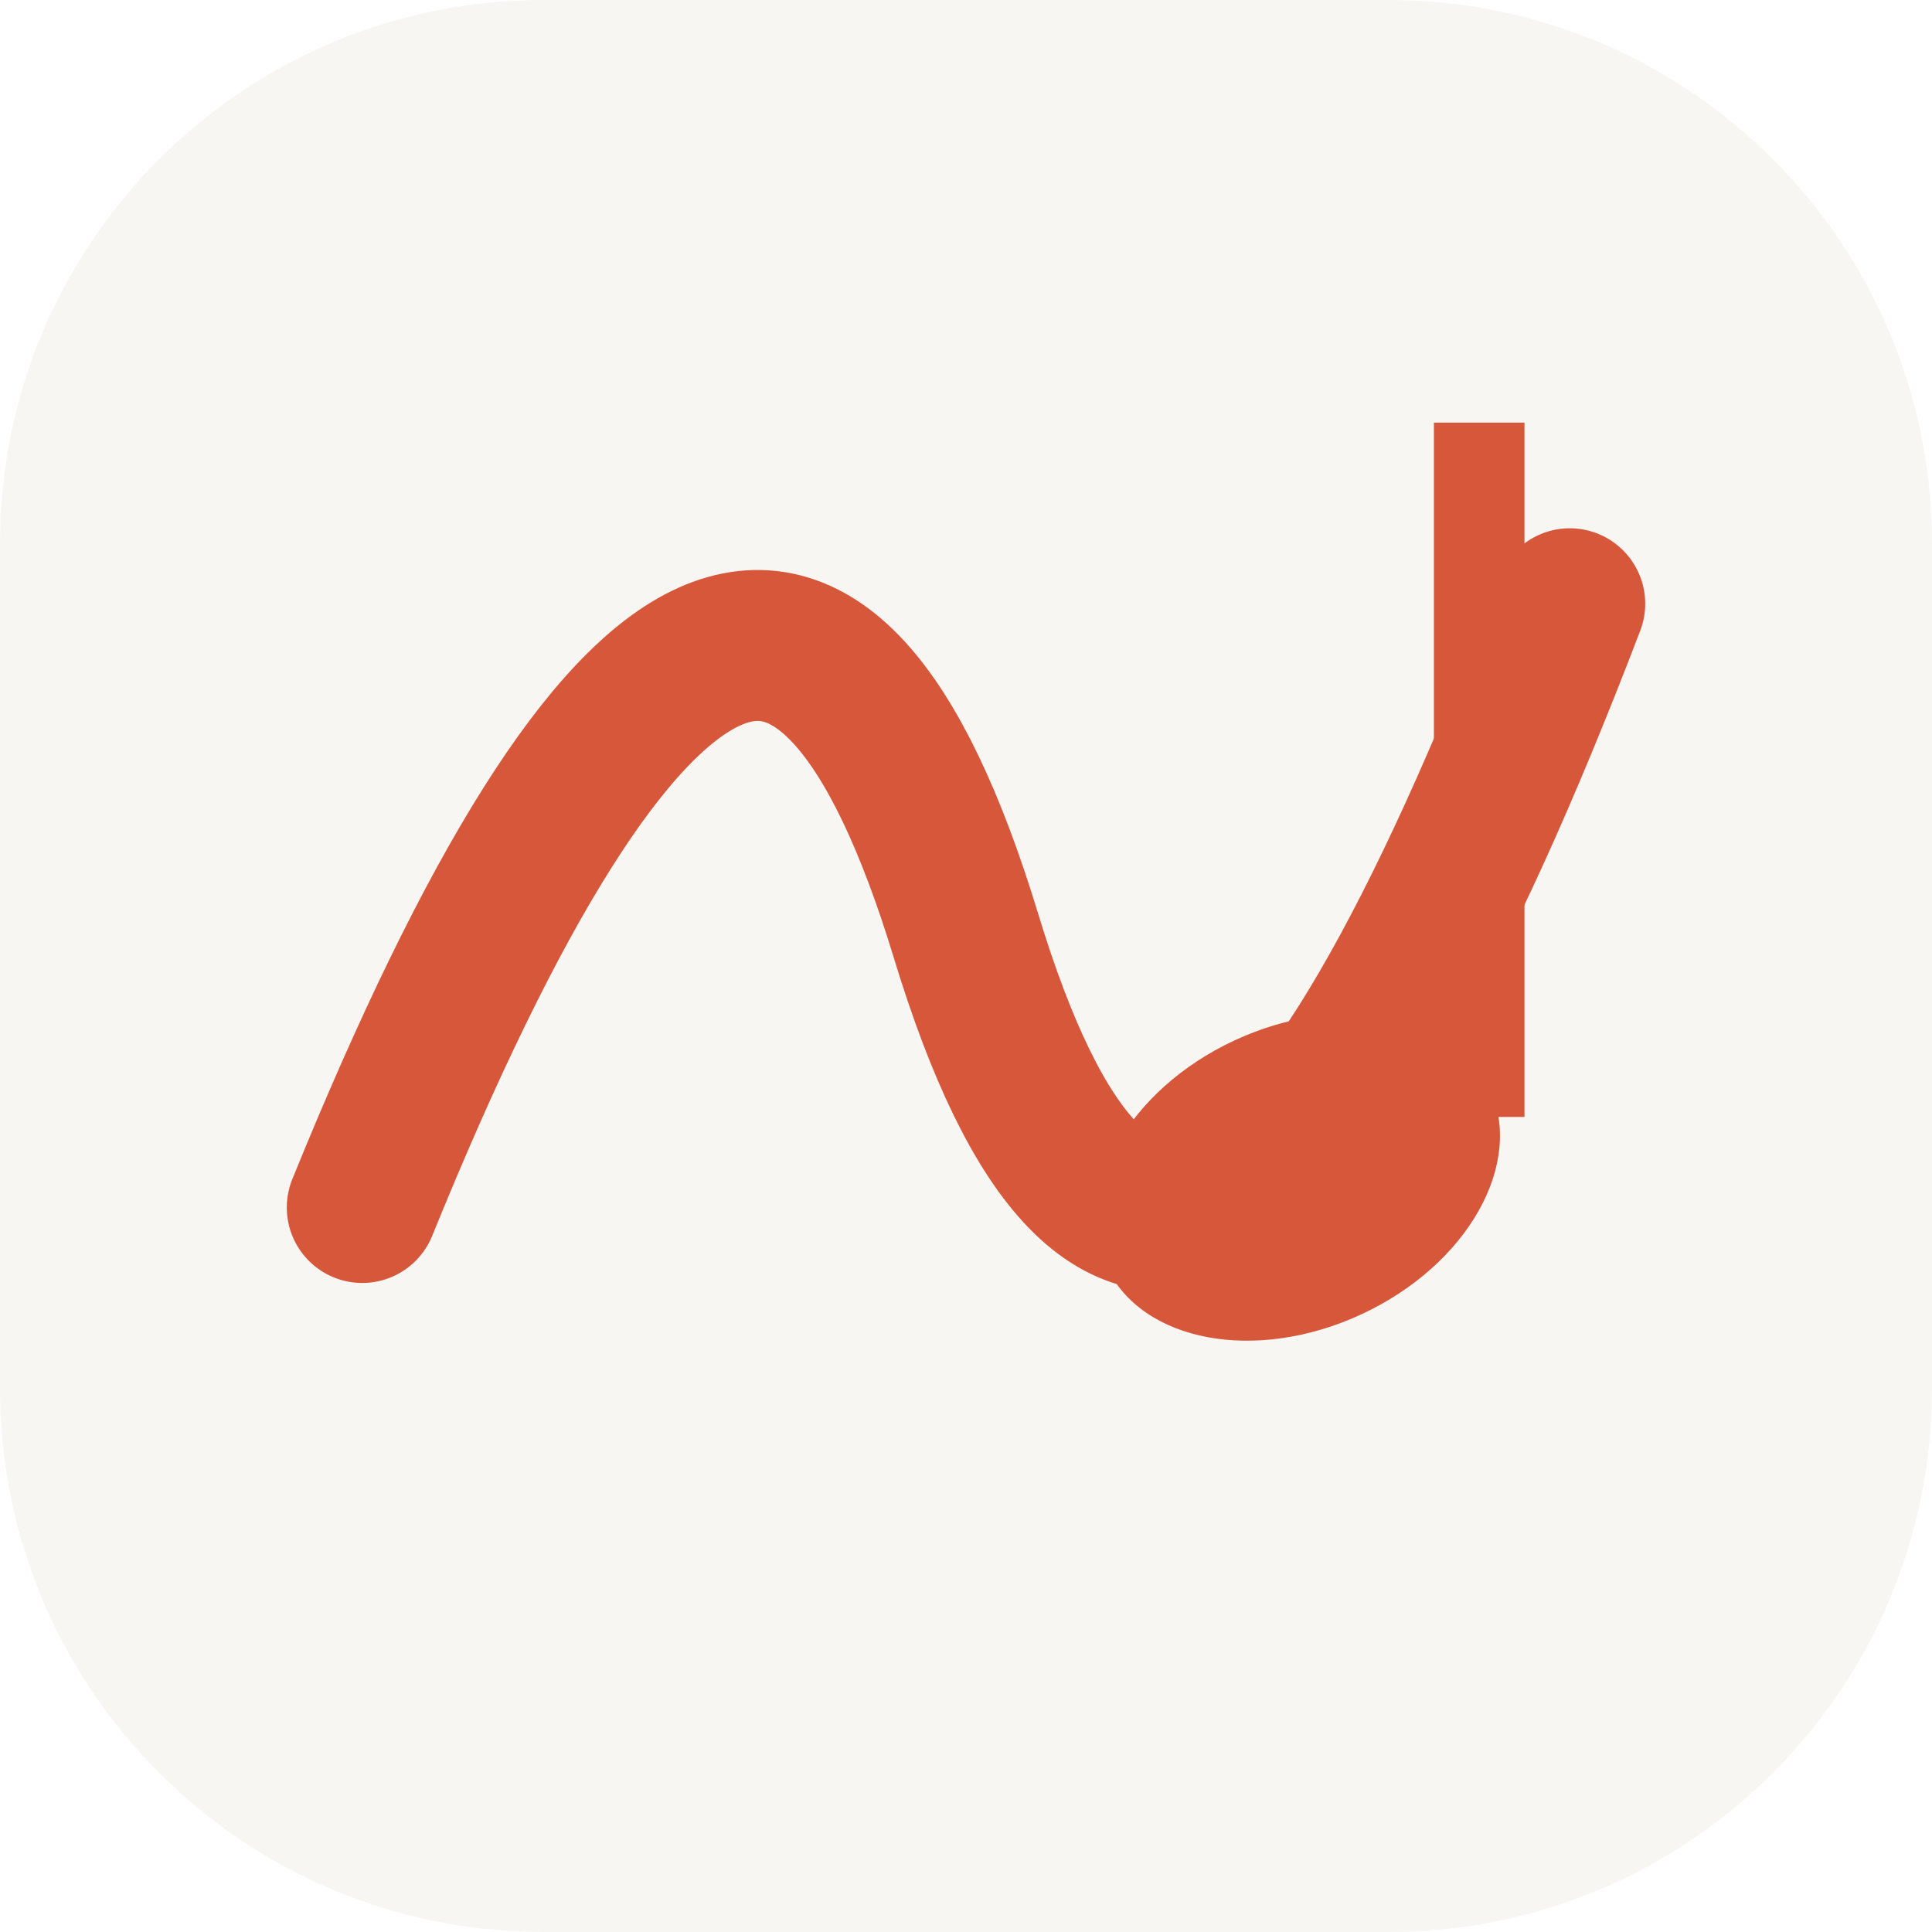
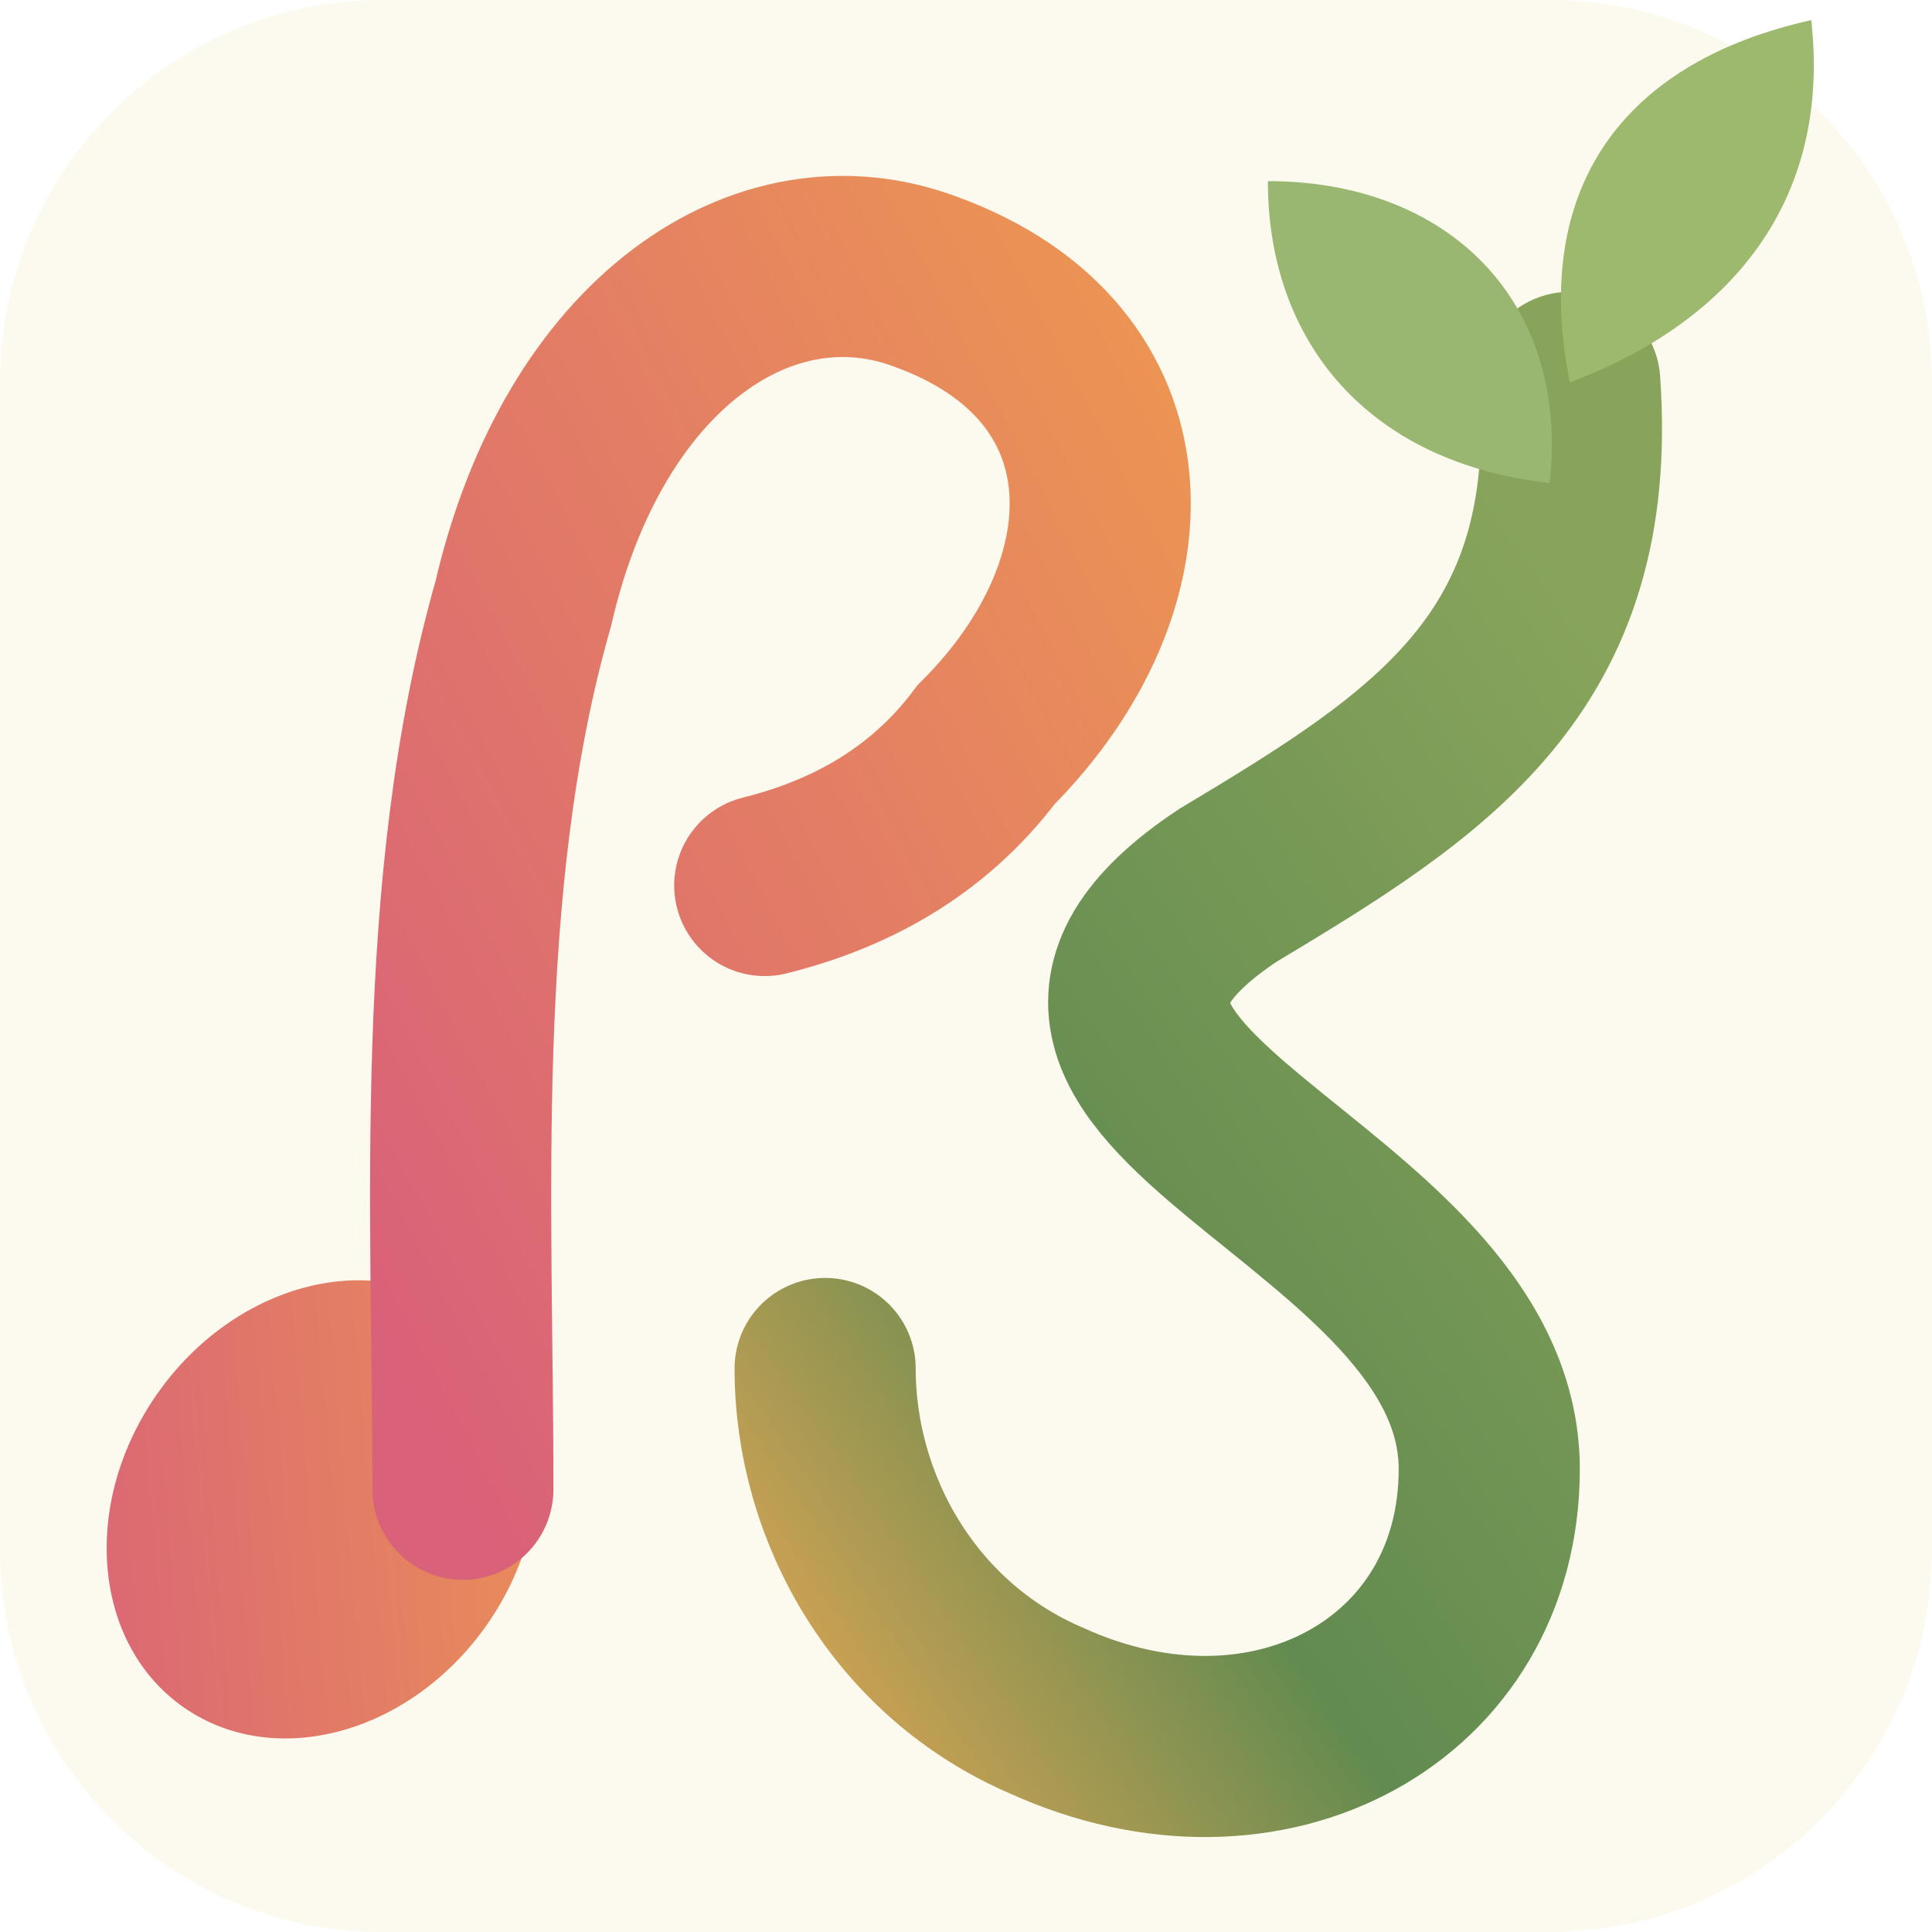
- <svg xmlns="http://www.w3.org/2000/svg" viewBox="0 0 64 64">
-   <rect width="64" height="64" rx="18" fill="#f7f6f2" />
-   <path d="M12 40Q25 8 32 31T52 20" fill="none" stroke="#d7573b" stroke-width="5" stroke-linecap="round" />
-   <ellipse cx="43" cy="39" rx="7" ry="5" fill="#d7573b" transform="rotate(-25 43 39)" />
-   <path d="M49 37V14" stroke="#d7573b" stroke-width="3" />
+ <svg xmlns="http://www.w3.org/2000/svg" width="96" height="96" viewBox="0 0 96 96">
+   <rect width="96" height="96" rx="19" fill="#fcf9ef" />
+   <defs>
+     <linearGradient id="_r_0_coral" x1="0" y1="1" x2="1" y2="0">
+       <stop stop-color="#d96179" />
+       <stop offset="1" stop-color="#eb9454" />
+     </linearGradient>
+     <linearGradient id="_r_0_leaf" x1="0" y1="1" x2=".8" y2="0">
+       <stop stop-color="#d6a354" />
+       <stop offset=".35" stop-color="#628b50" />
+       <stop offset="1" stop-color="#88a45b" />
+     </linearGradient>
+     <filter id="_r_0_paint" x="-10%" y="-10%" width="120%" height="120%">
+       <feTurbulence type="fractalNoise" baseFrequency=".35" numOctaves="3" seed="8" result="grain" />
+       <feColorMatrix in="grain" type="saturate" values="0" />
+       <feComposite in2="SourceGraphic" operator="in" />
+       <feBlend in2="SourceGraphic" mode="soft-light" />
+     </filter>
+   </defs>
+   <g>
+     <ellipse cx="16" cy="75" rx="10" ry="12" transform="rotate(35 16 75)" fill="url(#_r_0_coral)" />
+     <path d="M23 74c0-14-1-30 3-44 3-13 12-19 20-16 11 4 11 15 3 23-3 4-7 6-11 7" fill="none" stroke="url(#_r_0_coral)" stroke-width="9" stroke-linecap="round" />
+     <path d="M78 19c1 14-7 19-17 25-15 10 13 15 13 29 0 11-11 17-22 12-7-3-11-10-11-17" fill="none" stroke="url(#_r_0_leaf)" stroke-width="9" stroke-linecap="round" />
+     <path d="M77 24c-9-1-14-7-14-15 9 0 15 6 14 15Z" fill="#99b771" />
+     <path d="M78 19c-2-10 3-16 12-18 1 9-4 15-12 18Z" fill="#9cb96d" />
+   </g>
</svg>
